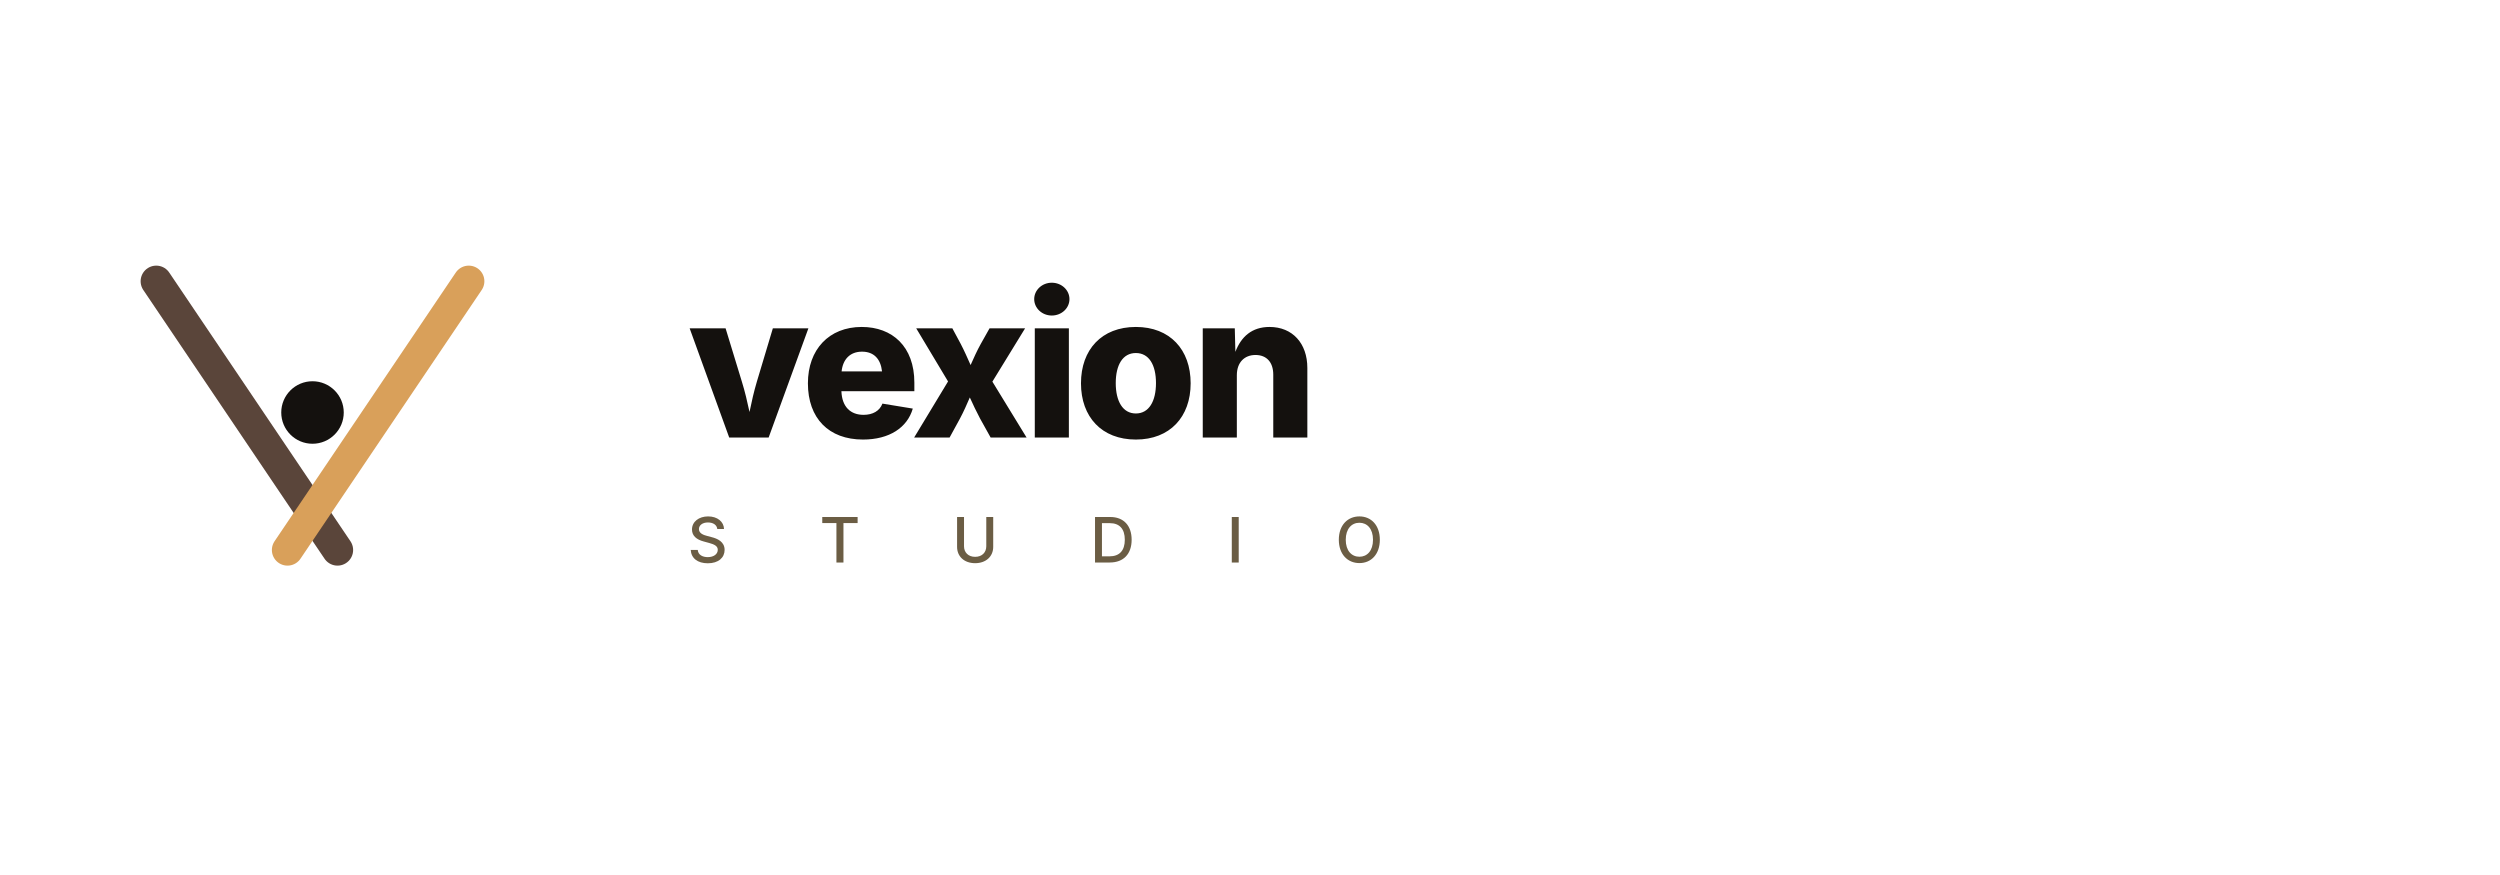
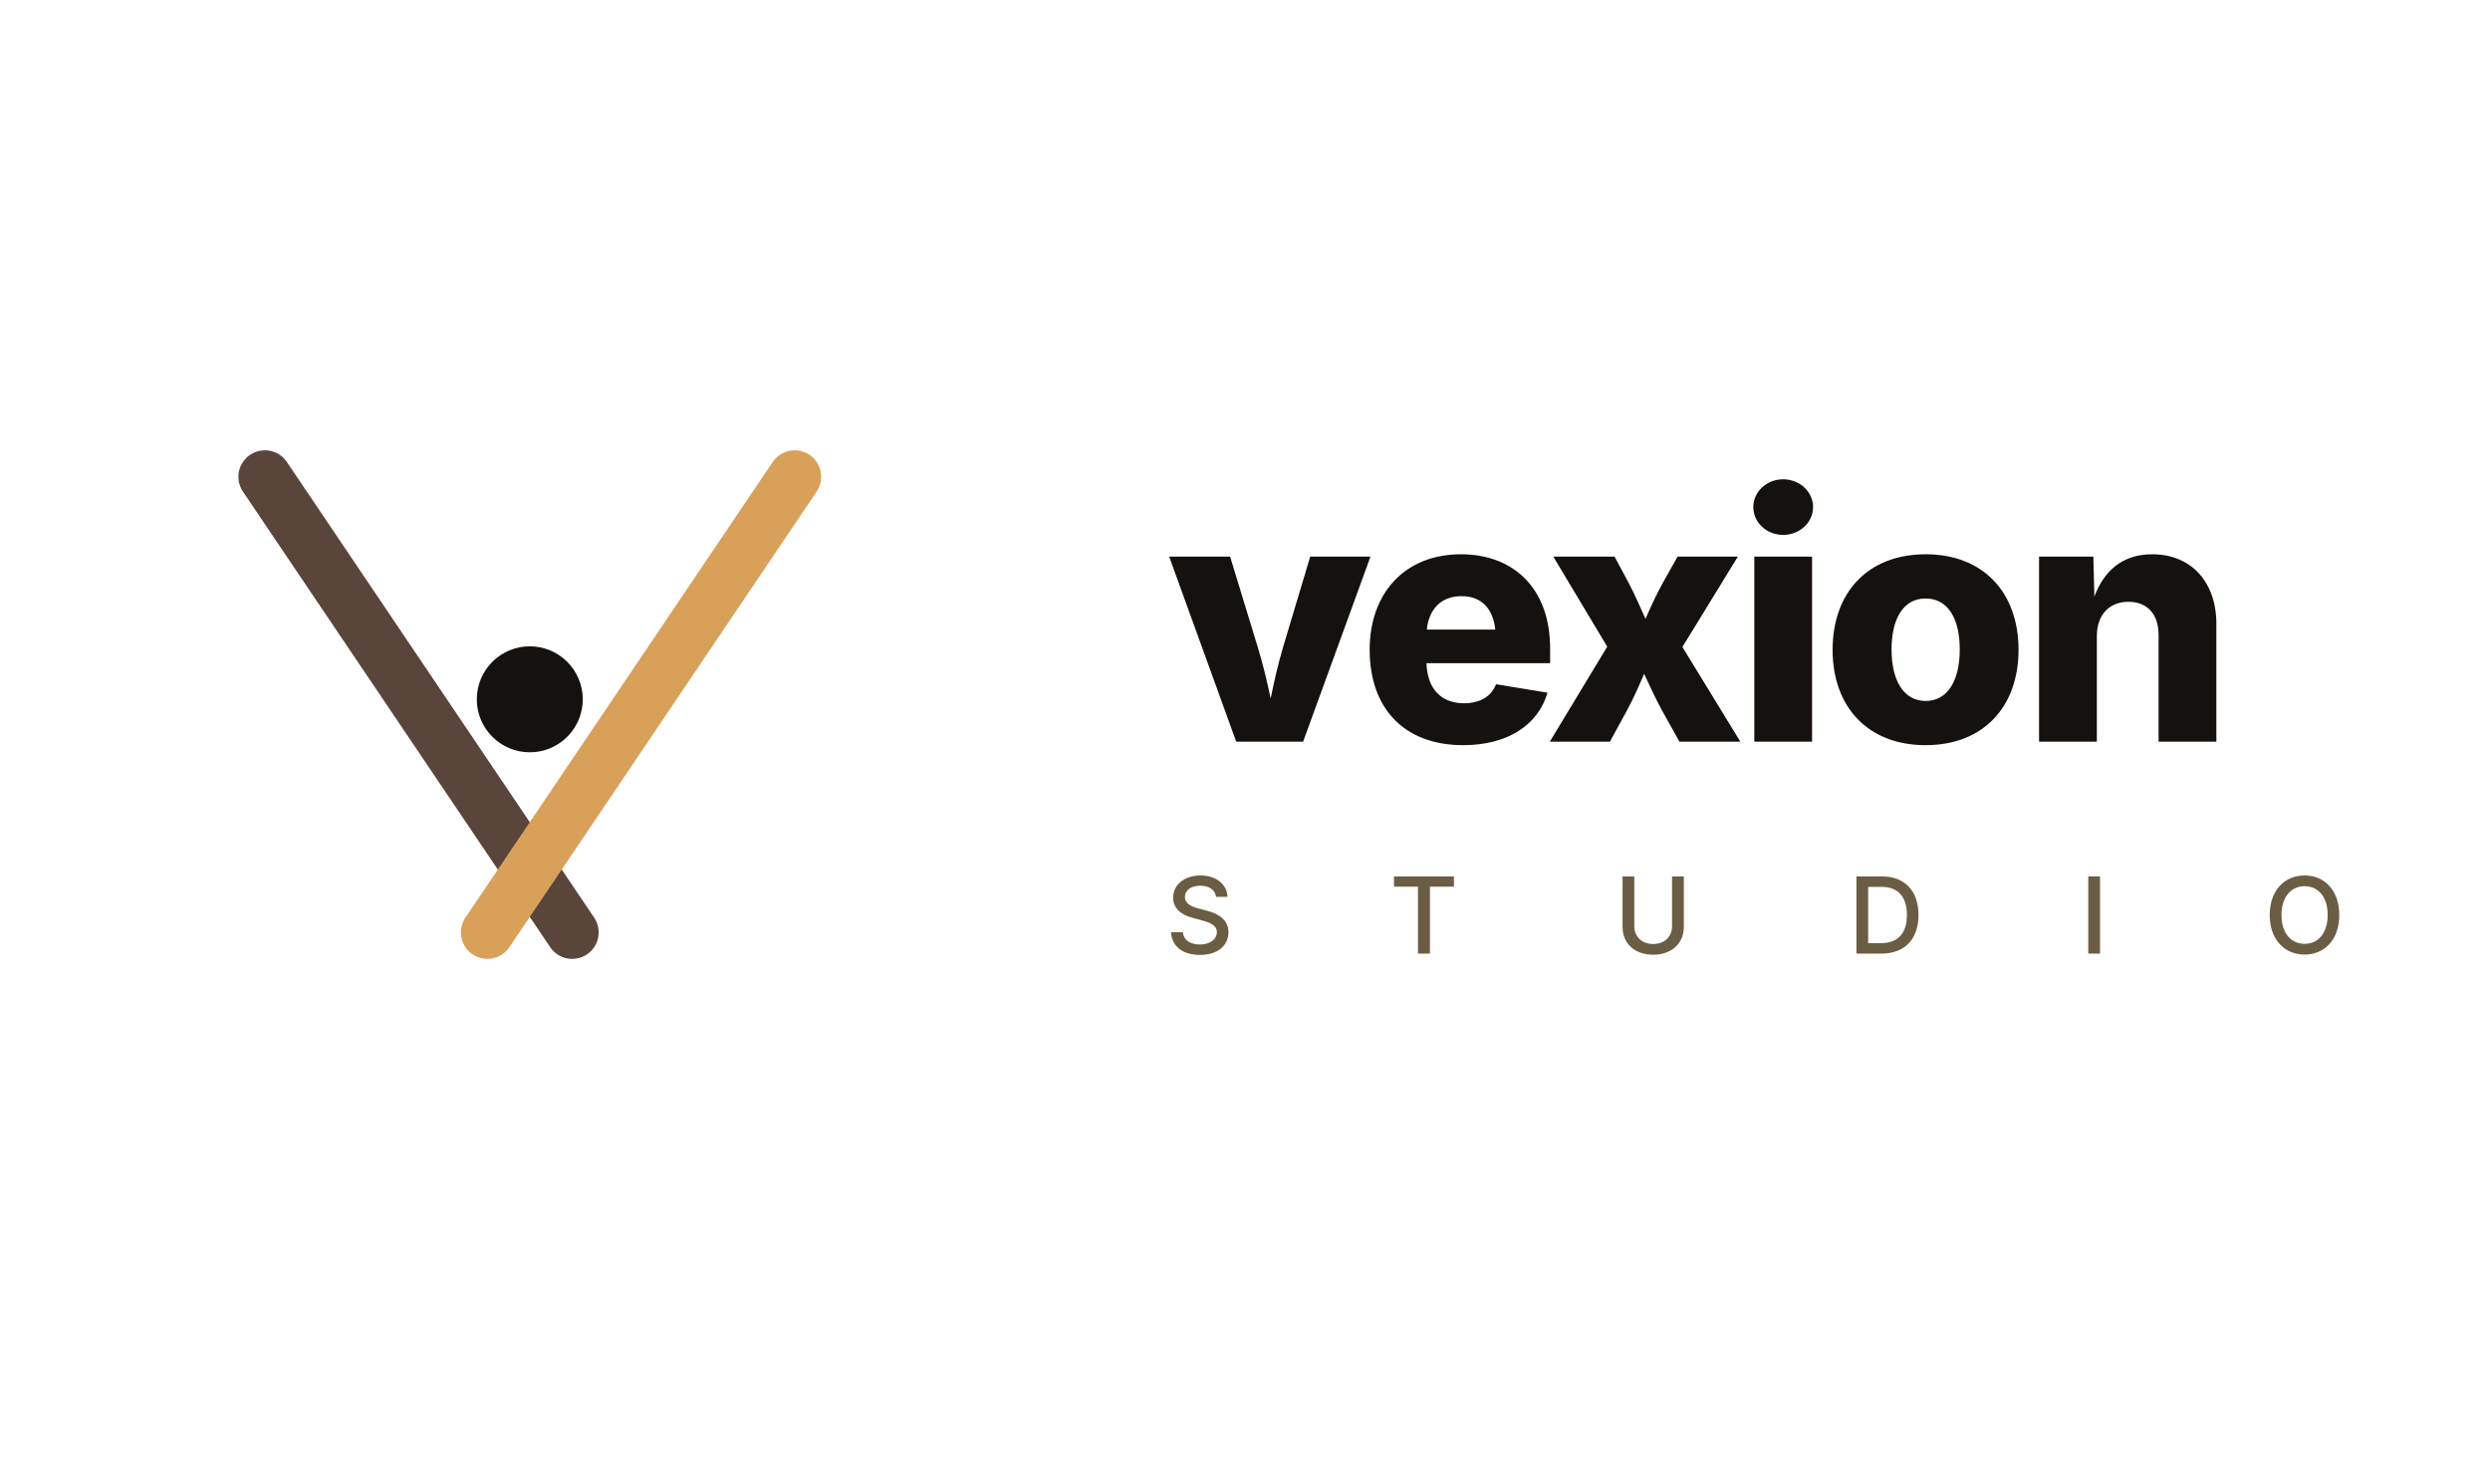
- <svg xmlns="http://www.w3.org/2000/svg" viewBox="0 0 400 140">
+ <svg xmlns="http://www.w3.org/2000/svg" viewBox="0 0 235 140">
  <g transform="translate(50, 70)">
    <line x1="-25" y1="-25" x2="4" y2="18" stroke="#5a453a" stroke-width="5" stroke-linecap="round" />
    <line x1="25" y1="-25" x2="-4" y2="18" stroke="#d9a05a" stroke-width="5" stroke-linecap="round" />
    <circle cx="0" cy="-4" r="5" fill="#14110e" />
  </g>
  <g transform="translate(110, 70)">
    <text x="0" y="0" font-size="32" font-weight="800" fill="#14110e" letter-spacing="-1" font-family="system-ui, -apple-system, sans-serif">vexion</text>
    <text x="0" y="20" font-size="10" font-weight="500" fill="#6b5d44" letter-spacing="6" font-family="system-ui, -apple-system, sans-serif">S T U D I O</text>
  </g>
</svg>
